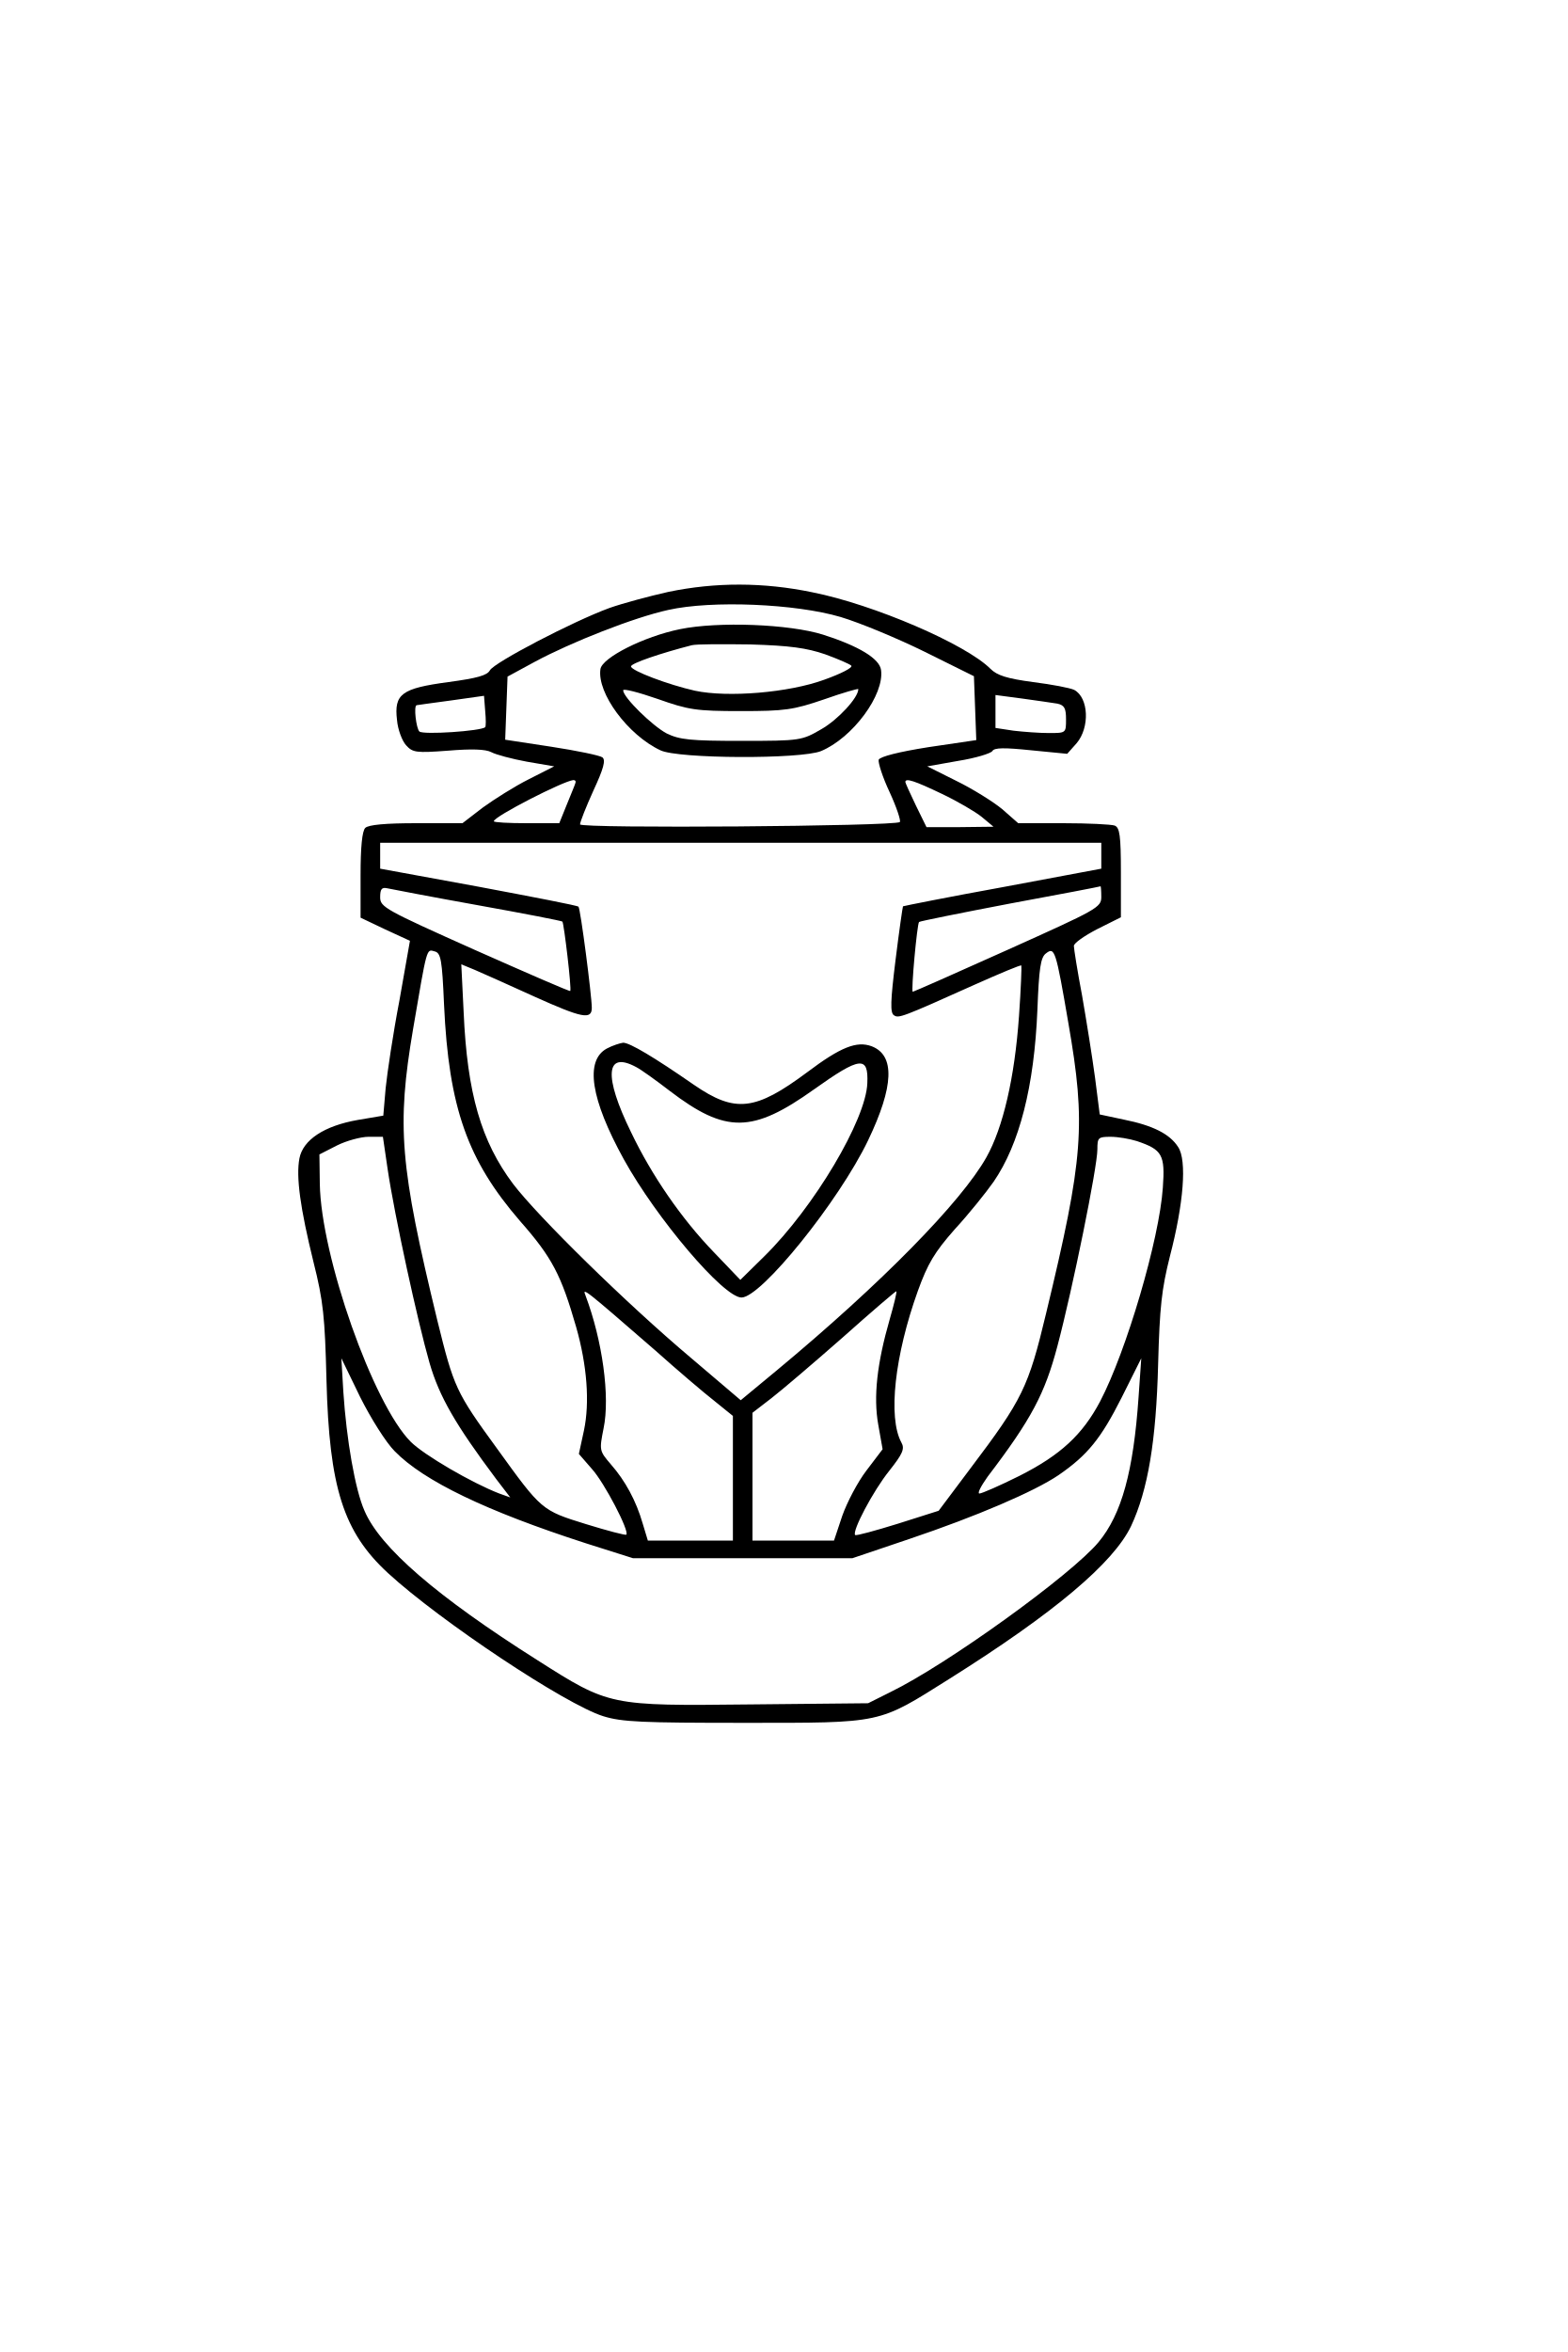
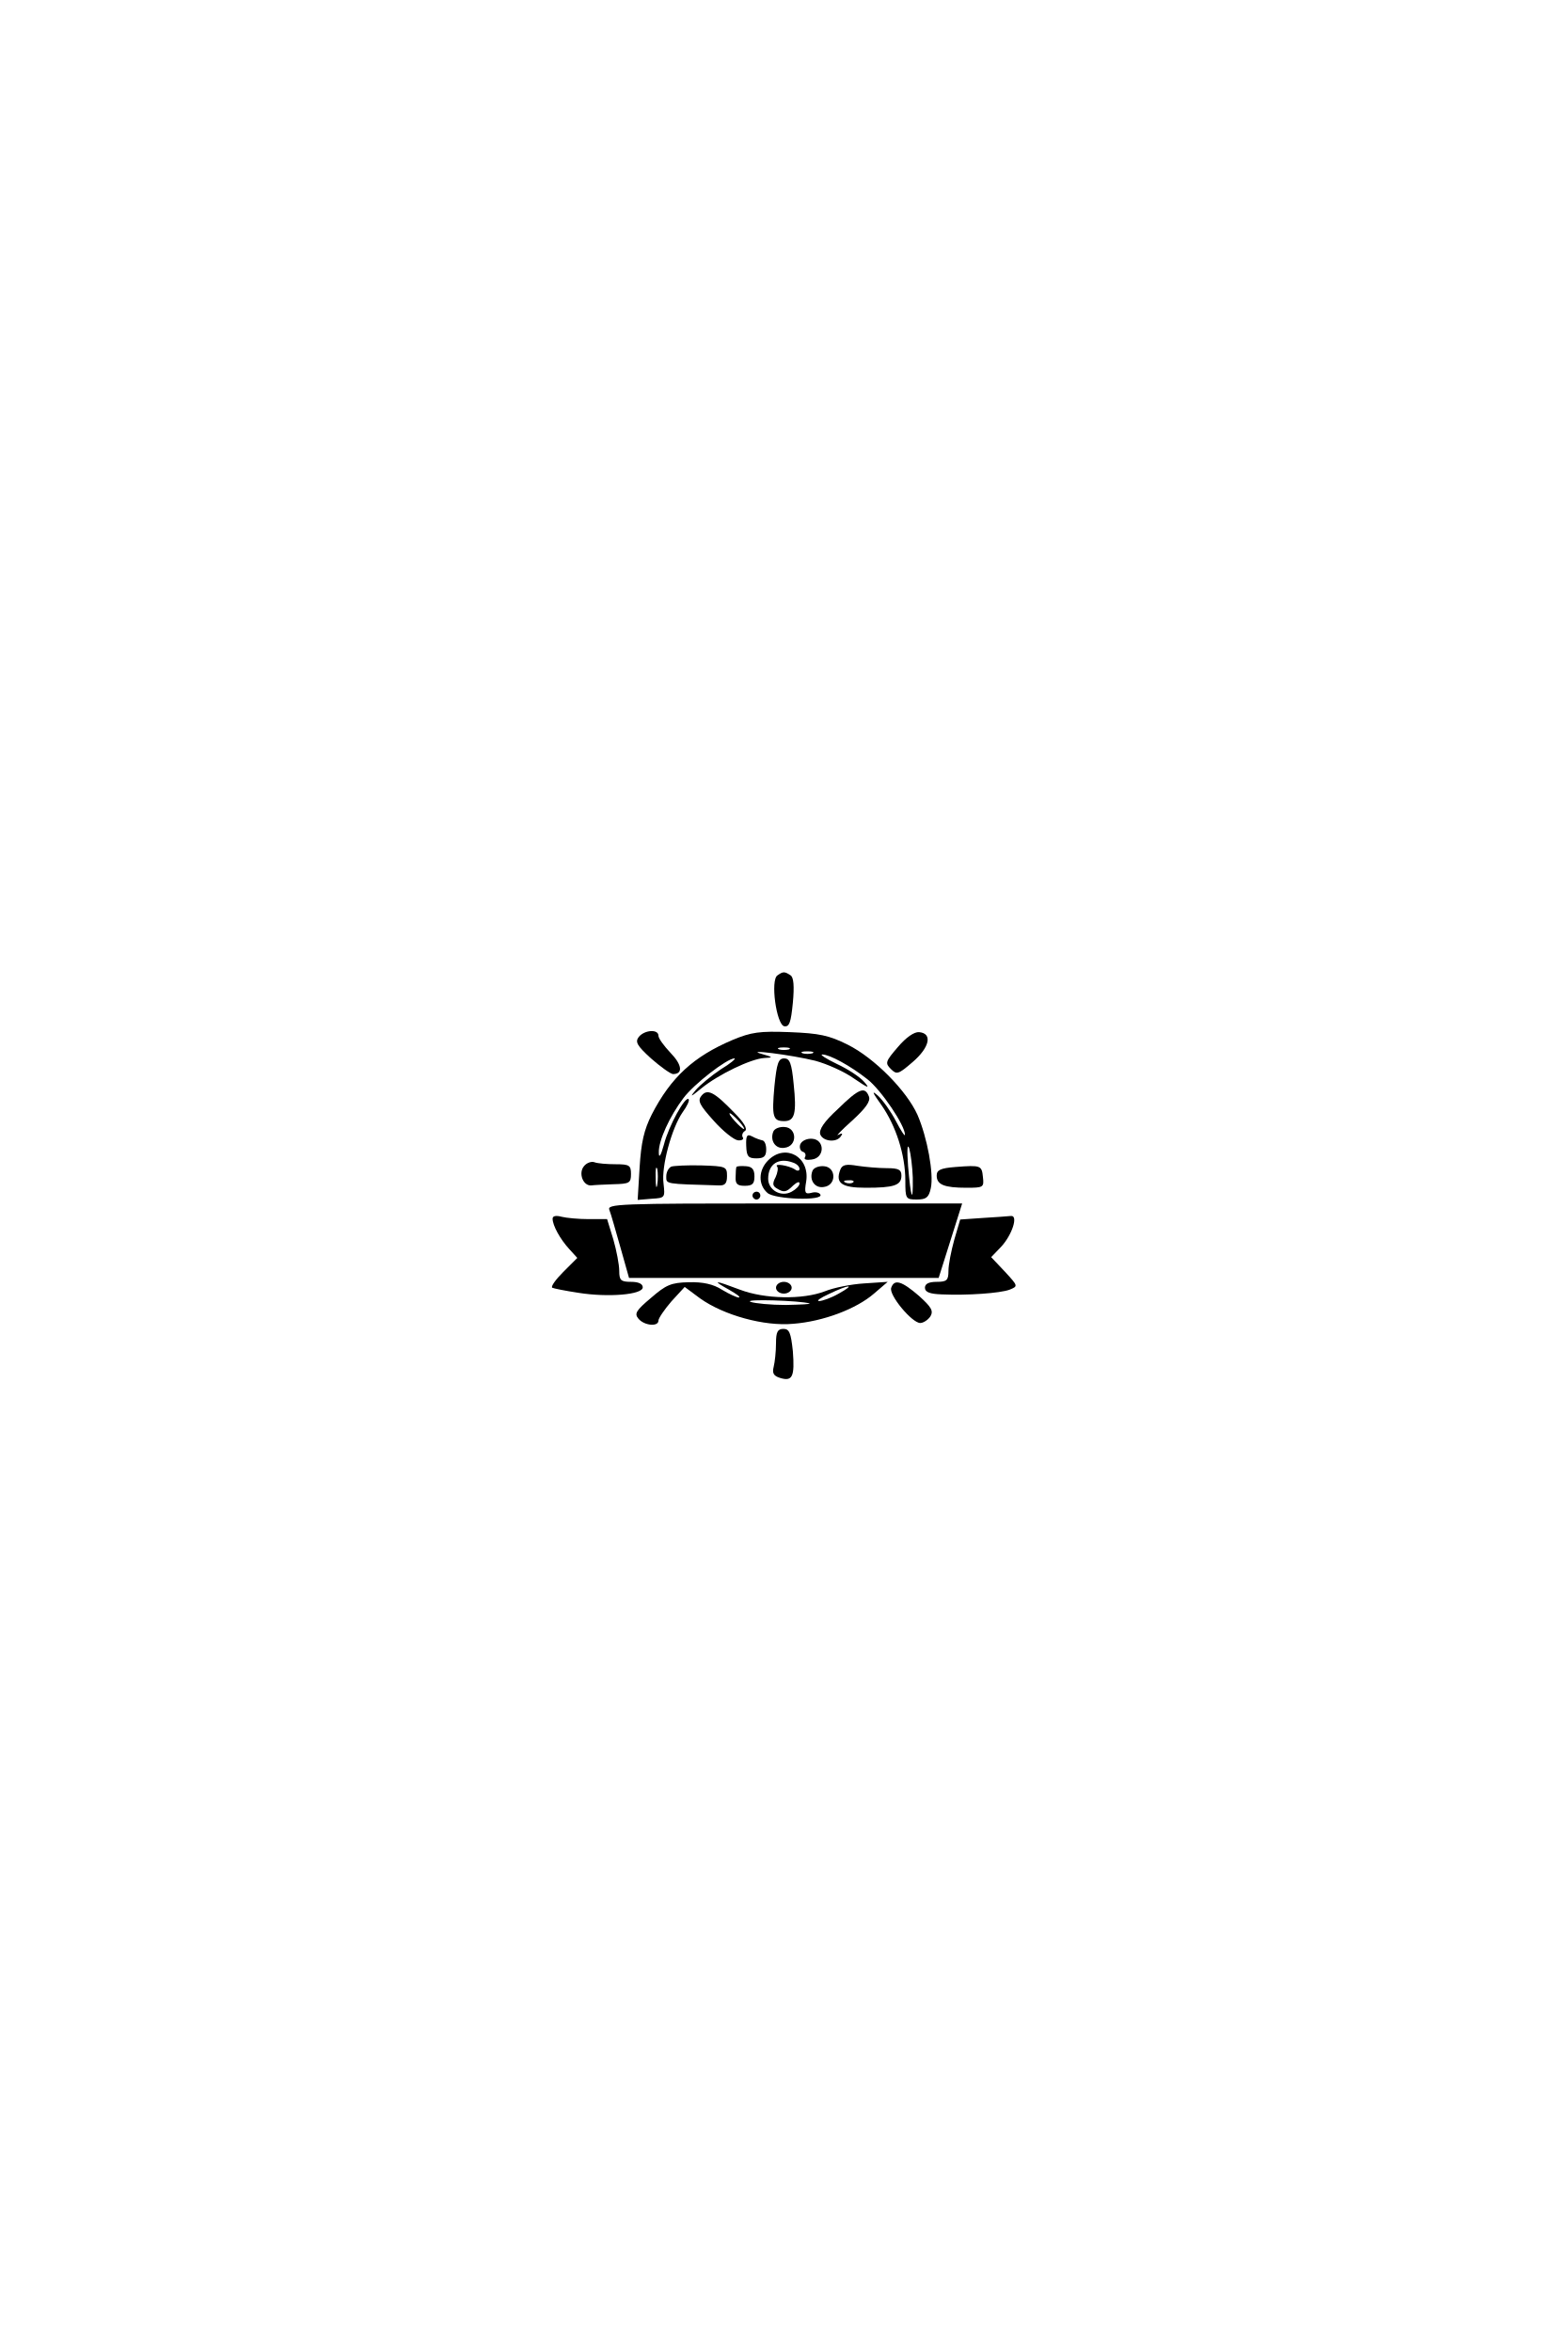
<svg xmlns="http://www.w3.org/2000/svg" version="1.0" width="400pt" height="600pt" viewBox="0 0 400 600" preserveAspectRatio="xMidYMid meet">
  <g transform="translate(0,600) scale(0.1,-0.1)" fill="#000000" stroke="none">
-     <path d="M1705 4490 c-49 -11 -116 -29 -150 -41 -93 -34 -294 -139 -305 -159 -7 -13 -32 -20 -106 -30 -119 -16 -139 -30 -131 -97 2 -24 13 -53 23 -64 17 -19 26 -20 107 -14 60 5 96 4 111 -4 11 -6 52 -17 90 -24 l70 -12 -65 -33 c-36 -18 -88 -51 -117 -72 l-52 -40 -118 0 c-78 0 -122 -4 -130 -12 -8 -8 -12 -49 -12 -121 l0 -108 63 -30 63 -29 -27 -153 c-16 -83 -31 -184 -35 -223 l-6 -70 -65 -11 c-86 -15 -140 -51 -149 -98 -9 -47 2 -127 36 -265 25 -99 29 -140 33 -300 7 -275 43 -388 157 -493 134 -123 453 -335 549 -365 48 -15 100 -17 361 -17 355 0 339 -3 522 112 269 169 419 296 464 390 43 92 64 217 69 413 4 147 9 191 30 275 35 134 44 245 21 279 -21 33 -64 55 -139 70 l-61 13 -12 94 c-7 52 -22 146 -33 209 -12 63 -21 120 -21 127 0 7 27 26 60 43 l60 30 0 114 c0 95 -3 115 -16 120 -9 3 -67 6 -131 6 l-115 0 -41 36 c-23 19 -76 52 -117 72 l-74 37 79 14 c44 7 83 19 87 25 5 9 31 9 99 2 l92 -9 24 27 c34 40 31 116 -6 136 -10 5 -57 14 -105 20 -67 9 -92 17 -109 34 -63 63 -298 164 -454 195 -125 26 -248 26 -368 1z m440 -64 c50 -15 146 -55 215 -89 l125 -62 3 -81 3 -82 -122 -18 c-76 -12 -123 -24 -127 -32 -2 -7 10 -45 28 -83 18 -39 29 -73 26 -76 -11 -11 -816 -17 -816 -6 0 6 15 44 34 86 26 56 32 78 23 85 -7 5 -65 17 -130 27 l-118 18 3 80 3 81 70 38 c93 50 253 113 340 132 111 25 325 16 440 -18z m-907 -281 c-10 -10 -159 -20 -168 -11 -8 8 -15 65 -7 67 1 0 40 6 87 12 l85 12 3 -39 c2 -21 2 -39 0 -41z m1460 60 c18 -4 22 -12 22 -40 0 -35 0 -35 -44 -35 -24 0 -64 3 -90 6 l-46 7 0 42 0 42 68 -9 c37 -5 77 -11 90 -13z m-1230 -203 c-1 -4 -11 -28 -22 -55 l-19 -47 -83 0 c-46 0 -84 2 -84 5 0 12 178 103 203 105 5 0 7 -3 5 -8z m935 -27 c40 -19 86 -46 102 -59 l30 -25 -85 -1 -86 0 -27 55 c-15 31 -27 58 -27 60 0 11 24 3 93 -30z m407 -158 l0 -33 -251 -47 c-138 -25 -253 -48 -255 -49 -1 -2 -10 -64 -19 -137 -13 -105 -14 -135 -4 -141 12 -8 19 -6 208 79 63 28 115 50 117 48 1 -1 -1 -60 -6 -129 -11 -158 -41 -285 -83 -360 -64 -114 -268 -322 -534 -543 l-93 -77 -127 108 c-165 139 -391 361 -454 444 -81 108 -117 230 -126 438 l-6 122 34 -14 c19 -8 88 -39 154 -69 120 -54 145 -59 145 -28 0 30 -29 254 -34 258 -2 3 -117 25 -255 51 l-251 46 0 33 0 33 920 0 920 0 0 -33z m-1592 -126 c117 -21 215 -40 217 -42 4 -5 24 -173 20 -177 -1 -2 -111 46 -244 105 -228 102 -241 109 -241 134 0 21 4 26 18 23 9 -2 113 -22 230 -43z m1592 21 c0 -27 -10 -32 -239 -135 -131 -59 -240 -107 -242 -107 -5 0 11 173 16 178 2 2 106 23 232 47 125 23 229 43 231 44 1 1 2 -12 2 -27z m-1677 -275 c12 -263 60 -397 194 -552 82 -93 105 -138 143 -270 28 -98 35 -193 20 -264 l-13 -60 33 -38 c32 -35 97 -160 88 -168 -2 -2 -48 10 -103 27 -113 35 -113 35 -227 193 -105 144 -110 156 -152 326 -96 396 -104 496 -62 744 36 211 34 204 55 198 16 -4 19 -21 24 -136z m1593 -47 c45 -259 39 -343 -57 -741 -45 -188 -60 -219 -193 -395 l-81 -108 -104 -33 c-58 -18 -106 -31 -109 -29 -9 9 46 113 87 164 34 43 40 56 31 72 -35 64 -17 223 42 387 25 69 42 98 94 157 36 39 80 94 99 121 66 96 104 243 112 440 4 104 8 133 22 143 22 17 25 9 57 -178z m-1737 -372 c17 -116 77 -391 107 -495 25 -86 66 -157 170 -296 l36 -47 -28 10 c-70 27 -192 98 -226 132 -96 96 -229 473 -232 658 l-1 75 45 23 c24 12 61 22 80 22 l37 0 12 -82z m1912 71 c65 -22 72 -35 66 -119 -9 -132 -93 -417 -160 -545 -45 -85 -101 -137 -206 -190 -50 -25 -96 -45 -102 -45 -6 0 4 19 21 43 112 147 146 212 178 333 39 147 102 457 102 502 0 30 2 32 34 32 18 0 48 -5 67 -11z m-1229 -534 c56 -50 124 -108 151 -129 l47 -38 0 -159 0 -159 -108 0 -109 0 -13 43 c-17 59 -45 110 -81 151 -30 35 -30 36 -19 92 17 81 -3 225 -46 339 -9 22 -4 18 178 -140z m598 79 c-32 -111 -42 -197 -29 -269 l11 -62 -41 -54 c-23 -30 -50 -82 -62 -116 l-21 -63 -104 0 -104 0 0 163 0 163 48 37 c26 20 108 90 182 155 74 66 136 119 137 118 2 -1 -6 -34 -17 -72z m-1263 -336 c74 -76 234 -153 488 -235 l120 -38 280 0 280 0 145 49 c172 58 319 121 381 163 74 51 108 93 161 198 l50 100 -7 -100 c-13 -188 -43 -298 -102 -369 -69 -83 -386 -312 -532 -383 l-56 -28 -300 -3 c-360 -4 -360 -4 -544 113 -256 162 -401 287 -441 381 -24 54 -46 182 -54 304 l-5 85 48 -99 c27 -54 66 -116 88 -138z" />
-     <path d="M1735 4395 c-93 -19 -199 -73 -203 -102 -9 -61 70 -168 153 -207 45 -22 359 -23 410 -2 81 34 162 144 153 207 -4 29 -57 61 -148 90 -86 27 -267 34 -365 14z m370 -64 c33 -12 63 -25 67 -29 5 -5 -27 -21 -69 -36 -90 -33 -246 -46 -330 -28 -67 15 -163 51 -163 62 0 8 77 34 155 54 11 3 79 3 150 2 101 -3 143 -9 190 -25z m-215 -145 c113 0 134 3 213 30 48 17 87 28 87 26 0 -22 -52 -78 -94 -102 -50 -29 -53 -30 -204 -30 -131 0 -158 3 -191 19 -36 19 -111 92 -111 110 0 5 39 -5 88 -22 79 -28 98 -31 212 -31z" />
-     <path d="M1548 3325 c-56 -31 -41 -129 44 -283 83 -150 254 -352 300 -352 50 0 248 245 323 401 66 138 69 217 9 240 -38 14 -79 -2 -164 -66 -133 -99 -184 -105 -290 -32 -101 70 -163 107 -180 107 -8 -1 -27 -7 -42 -15z m75 -47 c12 -6 51 -34 86 -61 143 -109 211 -108 368 4 118 84 139 86 136 16 -3 -93 -136 -317 -263 -442 l-61 -60 -68 71 c-82 85 -158 195 -211 306 -70 143 -65 208 13 166z" />
+     <path d="M1984 3512 c-19 -11 -3 -126 17 -130 13 -2 17 9 22 60 4 43 2 65 -6 70 -15 10 -19 10 -33 0z" />
+     <path d="M1630 3355 c-10 -13 -5 -22 31 -55 24 -21 49 -39 56 -40 26 0 24 23 -6 54 -17 18 -31 37 -31 44 0 17 -35 15 -50 -3z" />
+     <path d="M1869 3347 c-99 -42 -157 -95 -206 -190 -20 -40 -27 -71 -31 -135 l-5 -83 36 3 c34 2 34 3 30 39 -6 43 21 142 49 182 11 15 18 30 15 33 -8 9 -51 -68 -63 -116 -8 -29 -13 -36 -13 -20 -1 30 28 93 63 139 26 35 111 101 130 101 5 0 -10 -13 -35 -28 -24 -16 -53 -40 -64 -53 -16 -19 -13 -18 15 5 43 35 126 75 160 77 23 1 23 2 -5 10 -52 14 75 -2 135 -17 30 -8 75 -28 100 -46 35 -24 41 -26 25 -8 -11 13 -42 33 -70 46 -27 13 -44 24 -37 24 19 0 72 -29 115 -63 35 -27 97 -119 96 -142 0 -5 -10 10 -23 35 -13 25 -34 54 -46 65 -17 15 -14 8 9 -24 37 -53 61 -127 61 -193 0 -46 1 -48 29 -48 24 0 31 5 36 29 8 37 -9 129 -34 187 -28 62 -110 145 -178 179 -48 24 -73 29 -148 32 -77 3 -98 0 -146 -20z m144 -24 c-7 -2 -19 -2 -25 0 -7 3 -2 5 12 5 14 0 19 -2 13 -5z m60 -10 c-7 -2 -19 -2 -25 0 -7 3 -2 5 12 5 14 0 19 -2 13 -5z m256 -317 c1 -70 -5 -53 -12 29 -3 41 -2 60 3 45 4 -14 8 -47 9 -74z m-652 -18 c-2 -13 -4 -5 -4 17 -1 22 1 32 4 23 2 -10 2 -28 0 -40z" />
+     <path d="M2291 3329 c-32 -37 -33 -41 -18 -56 15 -15 19 -14 56 18 43 37 51 73 16 76 -12 1 -33 -13 -54 -38z" />
+     <path d="M1976 3229 c-7 -78 -4 -89 25 -89 27 0 32 20 24 95 -5 53 -10 65 -24 65 -15 0 -19 -12 -25 -71z" />
+     <path d="M1790 3205 c-11 -13 -5 -24 31 -64 24 -27 52 -49 62 -50 10 -1 16 3 12 8 -3 5 0 13 6 16 7 5 -3 22 -28 47 -51 53 -68 61 -83 43z m95 -65 c10 -11 16 -20 13 -20 -3 0 -13 9 -23 20 -10 11 -16 20 -13 20 3 0 13 -9 23 -20z" />
+     <path d="M2138 3171 c-36 -33 -49 -53 -45 -65 7 -18 42 -22 53 -4 5 7 3 8 -7 3 -8 -5 8 12 35 36 35 32 48 50 43 62 -10 26 -25 21 -79 -32z" />
+     <path d="M1973 3113 c-9 -23 6 -45 29 -41 33 4 32 51 0 53 -13 1 -26 -4 -29 -12z" />
+     <path d="M1904 3077 c1 -27 5 -32 26 -32 19 0 25 5 25 23 0 12 -4 22 -10 23 -5 1 -17 5 -26 10 -13 7 -16 2 -15 -24z" />
+     <path d="M2042 3081 c-3 -8 0 -17 6 -19 7 -2 9 -8 6 -14 -4 -6 4 -8 17 -6 34 4 34 51 1 53 -13 1 -26 -5 -30 -14z" />
+     <path d="M1960 3040 c-25 -25 -26 -62 -2 -83 18 -17 146 -21 135 -4 -3 5 -13 7 -23 4 -16 -4 -18 0 -13 29 10 63 -53 98 -97 54z m64 -6 c9 -3 16 -10 16 -16 0 -5 -6 -6 -12 -1 -16 10 -54 16 -45 7 3 -4 1 -16 -4 -27 -8 -15 -8 -22 2 -28 19 -12 25 -11 43 7 9 8 16 11 16 5 0 -6 -9 -15 -20 -21 -27 -15 -60 4 -60 33 0 38 27 55 64 41z" />
+     <path d="M1490 3025 c-15 -18 -2 -51 19 -49 6 1 31 2 56 3 41 1 45 3 45 26 0 22 -4 25 -39 25 -22 0 -46 2 -54 5 -7 3 -20 -1 -27 -10z" />
+     <path d="M1713 3024 c-7 -3 -13 -14 -13 -25 0 -20 -4 -19 133 -23 17 -1 22 5 22 24 0 24 -3 25 -65 27 -36 1 -71 -1 -77 -3z" />
+     <path d="M1879 3023 c-1 -2 -2 -13 -2 -25 -1 -18 4 -23 23 -23 20 0 25 5 25 24 0 18 -6 25 -22 26 -13 1 -23 0 -24 -2z" />
+     <path d="M2073 3013 c-9 -23 6 -45 29 -41 33 4 32 51 0 53 -13 1 -26 -4 -29 -12z" />
+     <path d="M2144 3016 c-13 -34 3 -46 65 -46 72 0 91 6 91 31 0 15 -7 19 -37 19 -21 0 -55 3 -75 6 -29 5 -39 3 -44 -10z m33 -32 c-3 -3 -12 -4 -19 -1 -8 3 -5 6 6 6 11 1 17 -2 13 -5z" />
+     <path d="M2438 3023 c-39 -3 -48 -8 -48 -22 0 -23 19 -31 76 -31 43 0 45 1 42 27 -3 30 -5 31 -70 26z" />
+     <path d="M1920 2950 c0 -5 5 -10 10 -10 6 0 10 5 10 10 0 6 -4 10 -10 10 -5 0 -10 -4 -10 -10z" />
+     <path d="M1555 2913 c4 -10 16 -53 28 -95 l22 -78 395 0 395 0 30 95 30 95 -453 0 c-428 0 -454 -1 -447 -17z" />
+     <path d="M1410 2891 c0 -17 19 -52 43 -78 l20 -22 -36 -36 c-19 -19 -32 -37 -28 -40 4 -2 34 -8 67 -13 75 -12 164 -5 164 14 0 9 -11 14 -30 14 -26 0 -30 4 -30 28 0 16 -7 52 -15 80 l-16 52 -47 0 c-26 0 -57 3 -69 6 -15 4 -23 2 -23 -5z" />
+     <path d="M2508 2893 l-58 -4 -15 -51 c-8 -29 -15 -64 -15 -80 0 -24 -4 -28 -30 -28 -20 0 -30 -5 -30 -15 0 -11 12 -16 43 -17 65 -3 149 3 173 12 22 9 22 9 -12 46 l-35 37 25 26 c29 31 45 82 25 79 -8 -1 -40 -3 -71 -5z" />
+     <path d="M1661 2689 c-38 -32 -43 -40 -32 -53 15 -18 51 -21 51 -5 0 6 15 28 33 49 l34 37 39 -29 c60 -43 164 -72 238 -65 77 6 161 38 206 77 l35 30 -60 -4 c-33 -2 -78 -11 -100 -20 -57 -22 -154 -20 -217 4 -66 25 -73 25 -28 0 19 -11 31 -19 25 -20 -5 0 -25 9 -43 20 -22 14 -48 20 -85 19 -45 -1 -58 -7 -96 -40z m479 11 c-19 -11 -42 -19 -50 -19 -8 0 3 8 25 18 52 25 70 26 25 1z m-75 -25 c6 -2 -21 -3 -60 -4 -38 0 -79 4 -90 8 -19 8 128 3 150 -4z" />
+     <path d="M1980 2715 c0 -8 9 -15 20 -15 11 0 20 7 20 15 0 8 -9 15 -20 15 -11 0 -20 -7 -20 -15z" />
+     <path d="M2274 2715 c-7 -18 53 -90 74 -90 8 0 20 8 26 17 8 14 3 23 -29 52 -44 38 -63 44 -71 21z" />
+     <path d="M1980 2573 c0 -21 -3 -48 -6 -60 -4 -16 0 -23 16 -28 32 -10 38 3 33 68 -5 47 -9 57 -24 57 -15 0 -19 -8 -19 -37z" />
  </g>
</svg>
